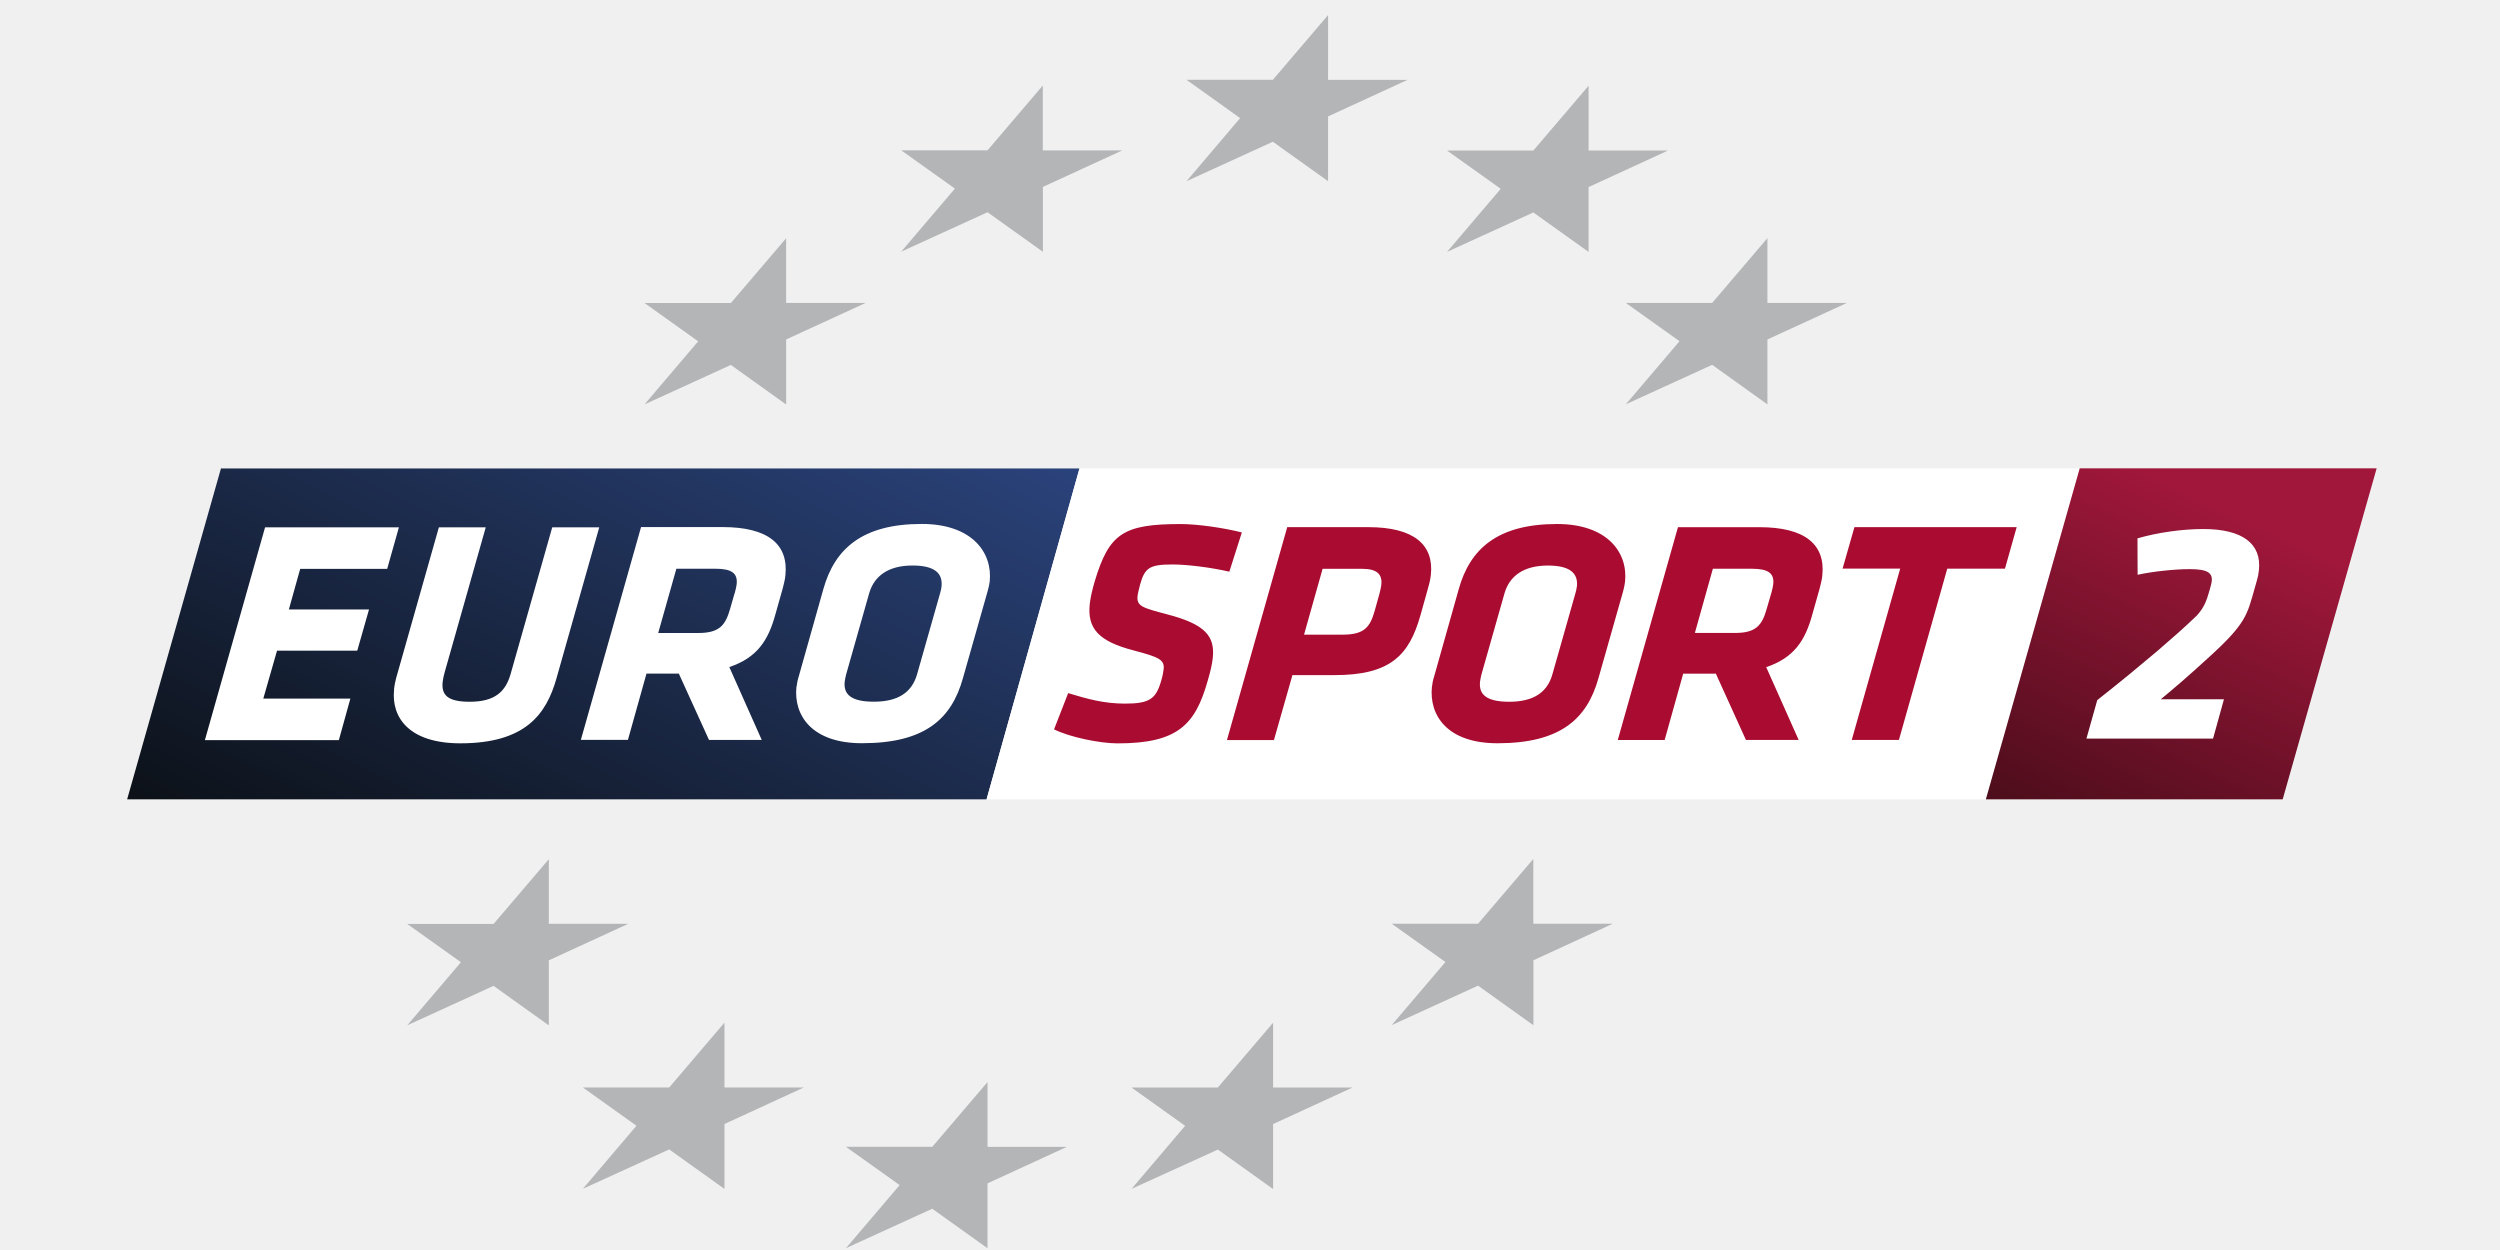
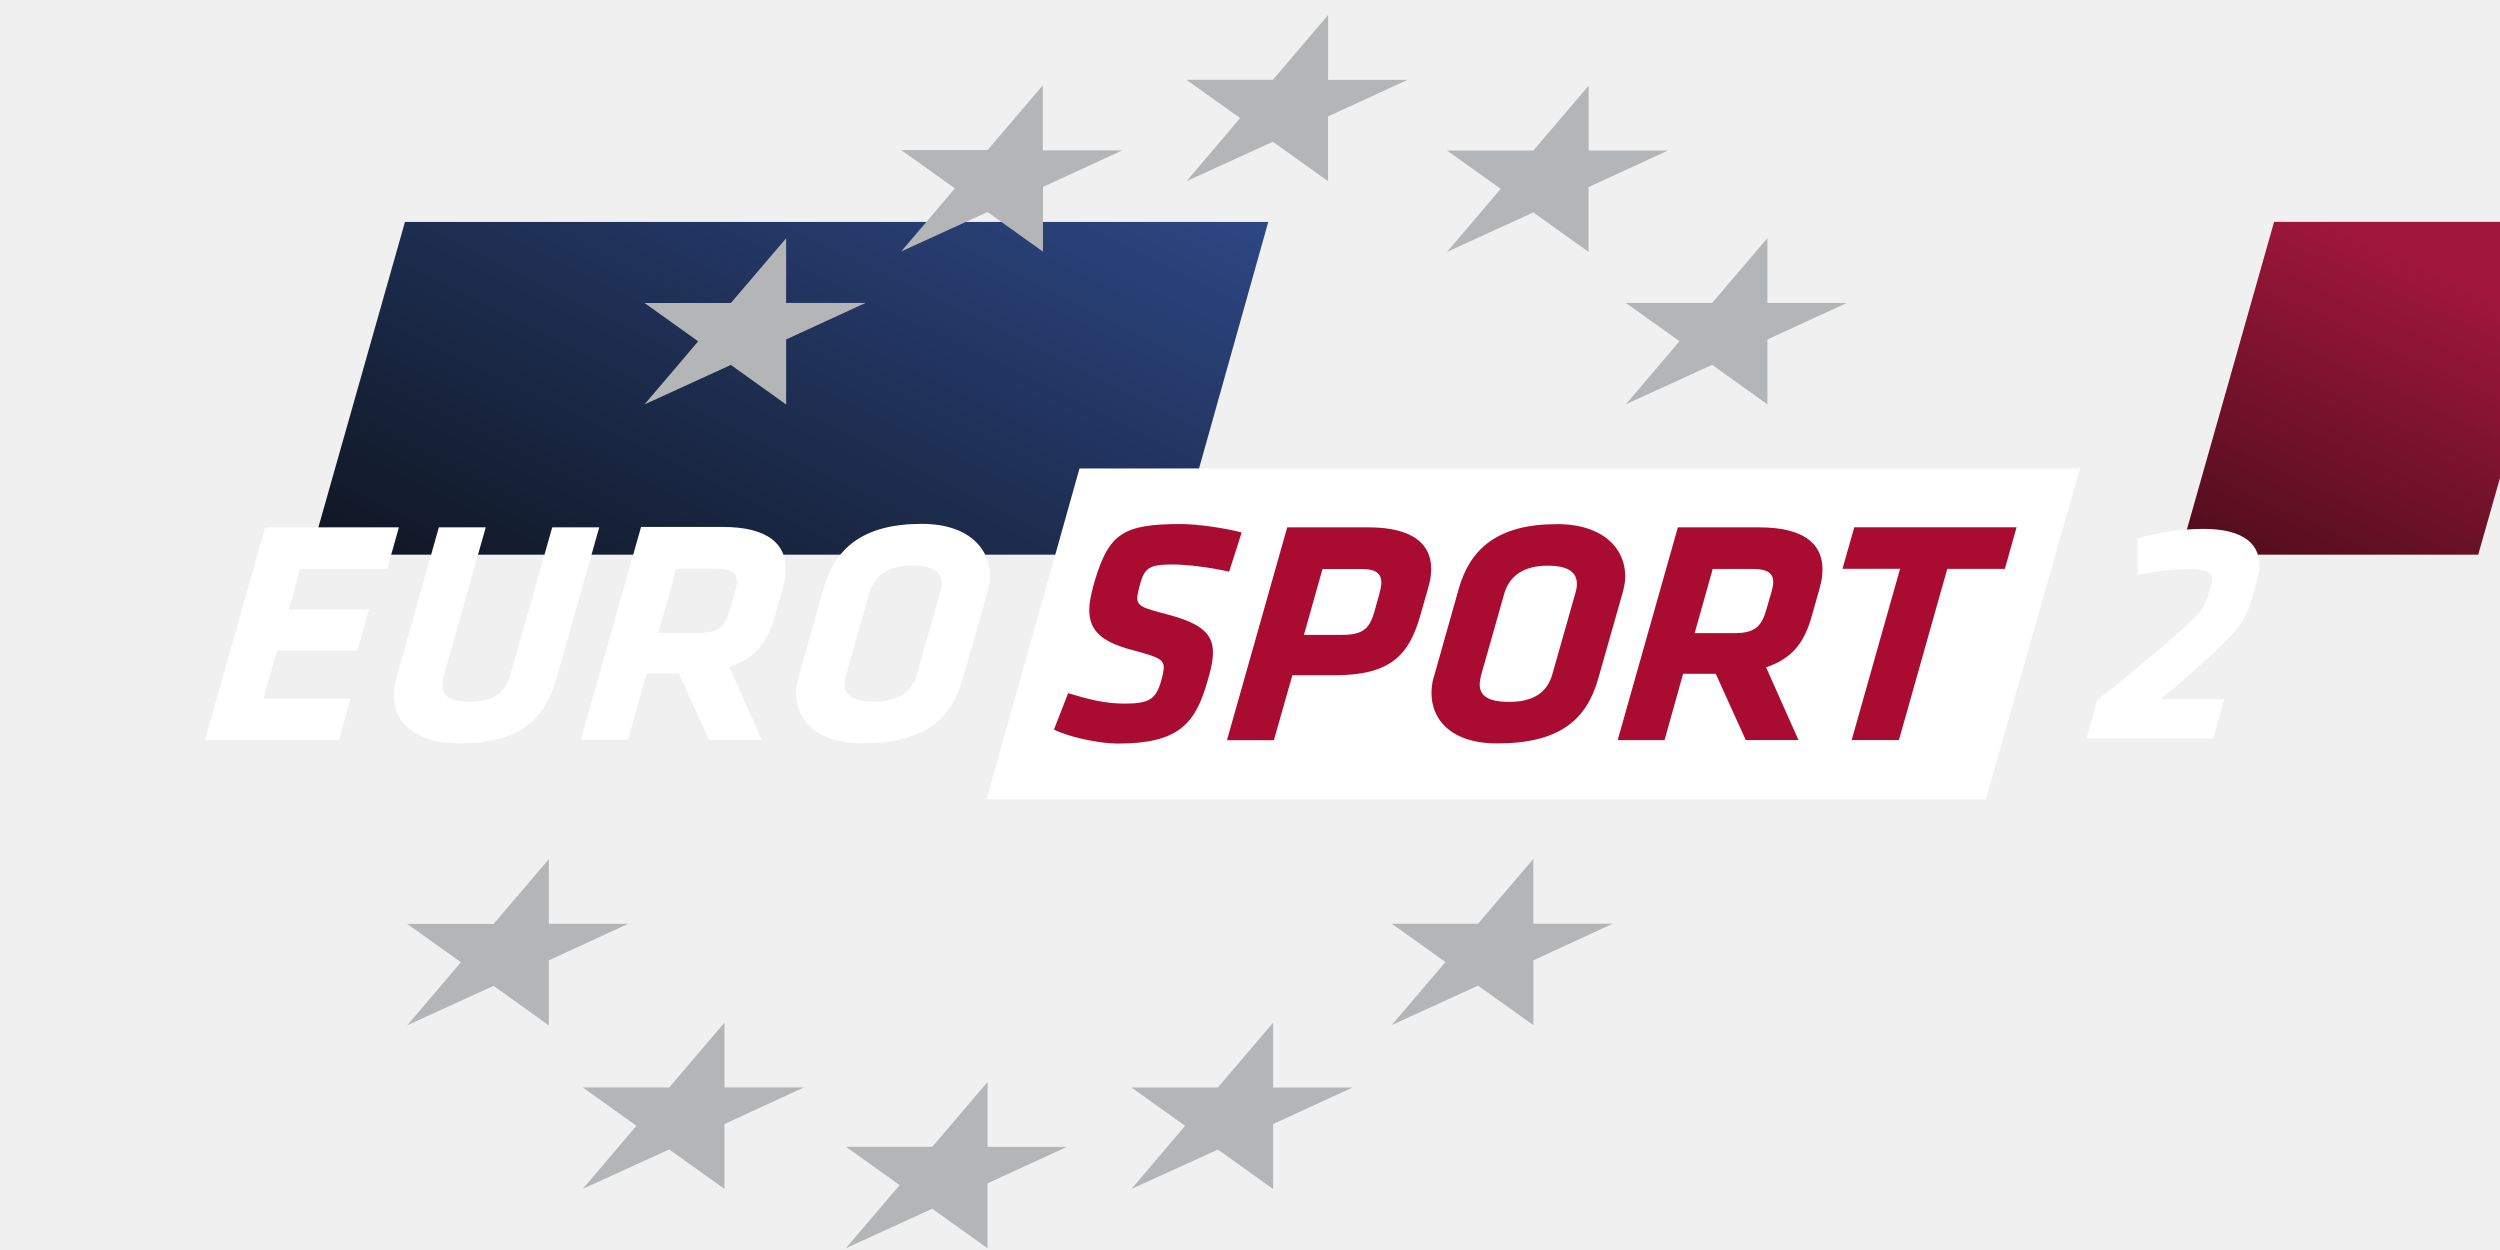
<svg xmlns="http://www.w3.org/2000/svg" width="128" height="64">
  <defs>
-     <linearGradient x2="1" gradientUnits="userSpaceOnUse" gradientTransform="matrix(-3.166 -6.754 -6.754 3.166 333.539 421.854)">
+     <linearGradient x2="1" gradientUnits="userSpaceOnUse" gradientTransform="matrix(-3.2 -6.8 -6.8 3.2 333.5 421.9)" id="b">
      <stop stop-color="#a1173b" offset="0" />
      <stop stop-color="#160707" offset=".775" />
      <stop stop-color="#160707" offset="1" />
    </linearGradient>
-     <linearGradient x2="1" gradientUnits="userSpaceOnUse" gradientTransform="matrix(-3.652 -7.459 -7.459 3.652 319.832 424.526)">
+     <linearGradient x2="1" gradientUnits="userSpaceOnUse" gradientTransform="scale(8.3) rotate(-116.1 35.2 13.5)" id="a">
      <stop stop-color="#2e4988" offset="0" />
      <stop stop-color="#0a0d0f" offset="1" />
    </linearGradient>
-     <linearGradient x2="1" gradientUnits="userSpaceOnUse" gradientTransform="matrix(-3.166 -6.754 -6.754 3.166 333.539 421.854)" id="b">
-       <stop stop-color="#a1173b" offset="0" />
-       <stop stop-color="#160707" offset=".775" />
-       <stop stop-color="#160707" offset="1" />
-     </linearGradient>
-     <linearGradient x2="1" gradientUnits="userSpaceOnUse" gradientTransform="matrix(-3.652 -7.459 -7.459 3.652 319.832 424.526)" id="a">
-       <stop stop-color="#2e4988" offset="0" />
-       <stop stop-color="#0a0d0f" offset="1" />
-     </linearGradient>
-     <clipPath>
-       <path d="M67.936 554.715H44.743v-11.422h23.193v11.422z" />
-     </clipPath>
  </defs>
-   <path fill="url(#a)" d="M314.304 422.266h8.184l-.886-3.155h-8.194l.896 3.16" transform="matrix(5.37 0 0 -5.37 -1676.492 2291.553)" />
-   <path fill="#fff" d="M55.27 23.985h51.22l-4.818 16.942h-51.16l4.758-16.942m-41.698 3.013h6.852l-.6 2.127H15.37l-.58 2.078h4.104l-.602 2.11h-4.108l-.703 2.454h4.458l-.59 2.127H10.49l3.082-10.896m6.6 8.292c.02-.178.06-.377.107-.56L22.47 27h2.4l-2.1 7.41c-.053.178-.085.34-.106.505-.07.655.236 1.015 1.38 1.015 1.31 0 1.842-.526 2.1-1.423L28.274 27h2.407l-2.19 7.733c-.52 1.837-1.59 3.325-4.92 3.325-2.63 0-3.55-1.327-3.392-2.766m17.44-4.927c.055-.183.09-.376.098-.456.06-.56-.256-.79-1.09-.79H34.63l-.93 3.29h2.06c1.066 0 1.38-.39 1.62-1.23l.235-.817zm-2.86 4.124H33.1l-.95 3.392h-2.41l3.082-10.895h4.172c2.336 0 3.39.886 3.217 2.486-.02.214-.08.43-.14.67l-.37 1.31c-.37 1.36-.95 2.224-2.36 2.702l1.66 3.73h-2.7l-1.547-3.4m13.452-4.45c.07-.67-.328-1.08-1.487-1.08-1.24 0-1.955.537-2.213 1.407l-1.18 4.156c-.034.13-.06.26-.077.38-.07.65.317 1.03 1.493 1.03 1.247 0 1.95-.48 2.214-1.41l1.18-4.154c.033-.113.06-.23.07-.328zm-7.42 5.117c.02-.16.052-.344.106-.505l1.268-4.5c.575-2.026 1.96-3.32 5.032-3.32 2.582 0 3.64 1.47 3.48 2.96-.02.15-.06.327-.108.493L49.3 34.73c-.584 2.08-1.943 3.323-5.165 3.323-2.568 0-3.513-1.422-3.357-2.9" />
-   <path fill="#aa0c31" d="M53.97 37.335l.72-1.847c1.016.31 1.86.537 2.906.537 1.272 0 1.595-.242 1.863-1.192.07-.23.1-.425.12-.575.05-.49-.26-.618-1.55-.96-1.767-.463-2.368-1.102-2.234-2.375.04-.343.13-.735.26-1.176.734-2.422 1.442-2.916 4.4-2.916.834 0 2.19.19 3.127.43l-.64 2.01c-.94-.22-2.17-.37-2.906-.37-1.176 0-1.423.166-1.664 1.03-.06.247-.113.44-.13.59-.053.52.264.6 1.504.93 1.978.51 2.466 1.13 2.348 2.244-.038.343-.13.72-.26 1.16-.632 2.24-1.52 3.206-4.61 3.206-.897 0-2.454-.314-3.26-.72m16.66-6.924c.052-.2.084-.36.1-.473.06-.557-.24-.82-.977-.82h-2.03l-.95 3.37h1.98c1.113 0 1.4-.39 1.634-1.21l.242-.866zm-4.454 4.156l-.944 3.317H62.82l3.086-10.9h4.153c2.334 0 3.37.9 3.2 2.453-.02.23-.11.575-.19.838l-.343 1.225c-.575 2.03-1.52 3.06-4.398 3.06h-2.16m14.57-4.53c.07-.67-.328-1.08-1.487-1.08-1.245 0-1.96.538-2.217 1.408l-1.18 4.156c-.033.13-.06.26-.076.38-.07.65.317 1.03 1.493 1.03 1.245 0 1.95-.477 2.212-1.406l1.18-4.155c.033-.115.06-.23.07-.33zm-7.42 5.118c.015-.16.052-.344.106-.505l1.268-4.5c.57-2.026 1.96-3.32 5.03-3.32 2.58 0 3.64 1.47 3.48 2.96-.018.15-.056.327-.1.493l-1.264 4.45c-.586 2.08-1.945 3.323-5.167 3.323-2.567 0-3.51-1.423-3.356-2.9m17.377-4.79c.054-.182.09-.375.097-.455.064-.56-.26-.79-1.09-.79h-2l-.922 3.287h2.062c1.062 0 1.38-.39 1.615-1.23l.237-.816zm-2.86 4.126H86.18l-.95 3.396h-2.4l3.082-10.895h4.172c2.336 0 3.39.887 3.217 2.487-.02.21-.08.43-.14.67l-.37 1.31c-.37 1.36-.95 2.22-2.36 2.7l1.66 3.724h-2.7l-1.543-3.4m9.387 3.4H94.81l2.48-8.77h-2.95l.607-2.124h8.307l-.6 2.127H99.7l-2.475 8.767" />
-   <path fill="#b3b5b7" d="M40.25 20.71l-2.83-2.025-4.42 2.02 2.746-3.23L33 15.515h4.42l2.83-3.316v3.312h4.066l-4.065 1.87v3.323m13.14-7.815l-2.83-2.023-4.42 2.02 2.75-3.23-2.75-1.96h4.42l2.83-3.317V7.7h4.07l-4.064 1.87v3.324M68 9.28l-2.83-2.023-4.42 2.02 2.744-3.23-2.744-1.96h4.42L67.998.77v3.32h4.064l-4.065 1.87v3.323m13.34 3.617l-2.83-2.023-4.42 2.02 2.75-3.23-2.75-1.96h4.42l2.83-3.317v3.318H85.4l-4.064 1.87V12.9m9.156 7.804l-2.83-2.024-4.42 2.02 2.75-3.23-2.75-1.96h4.42l2.83-3.317v3.318h4.065l-4.065 1.87v3.33M78.506 52.49l-2.83-2.025-4.42 2.02 2.75-3.23-2.75-1.96h4.42l2.83-3.317v3.318h4.065l-4.06 1.87v3.323M50.56 63.91l-2.83-2.023-4.418 2.02 2.75-3.23-2.75-1.96h4.42l2.83-3.317v3.318h4.064l-4.065 1.87v3.323M28.1 52.5l-2.83-2.024-4.42 2.02 2.75-3.23-2.75-1.96h4.42l2.83-3.317v3.31h4.065l-4.065 1.87v3.33m37.085 8.383l-2.83-2.024-4.42 2.012 2.743-3.228-2.745-1.96h4.42l2.83-3.32v3.32h4.065l-4.065 1.87v3.322m-28.09 0l-2.83-2.024-4.42 2.017 2.743-3.228-2.743-1.96h4.42l2.83-3.32v3.32h4.064l-4.064 1.87v3.322" />
-   <path fill="url(#b)" d="M332.026 422.267h2.83l-.896-3.156h-2.83l.896 3.16" transform="matrix(5.37 0 0 -5.37 -1676.492 2291.553)" />
-   <path fill="#fff" d="M107.378 35.847c1.52-1.208 1.756-1.407 3.083-2.52.85-.735 1.36-1.18 2.02-1.814.35-.392.484-.703.645-1.278l.08-.296c.16-.59-.13-.8-1.095-.8-.77 0-1.913.122-2.665.29l-.007-1.865c1.01-.296 2.304-.478 3.367-.478 2.03 0 2.995.767 2.85 2.11-.02.2-.054.36-.108.542l-.102.36c-.397 1.39-.423 1.814-2.416 3.613-1.054.965-1.65 1.47-2.4 2.093h3.236l-.558 2.013h-6.483l.558-1.983" />
+   <path fill="url(#a)" d="M314.304 422.266h8.184l-.886-3.155h-8.194l.896 3.16" transform="matrix(5.4 0 0 -5.4 -1676.5 2291.6)" />
+   <path fill="#fff" d="M55.27 23.985h51.22l-4.818 16.942h-51.16l4.758-16.942m-41.698 3.013h6.852l-.6 2.127H15.37l-.58 2.078h4.104l-.602 2.11h-4.108l-.703 2.454h4.46l-.59 2.127h-6.86l3.09-10.896m6.6 8.292c.02-.178.06-.377.107-.56L22.47 27h2.4l-2.1 7.41c-.053.178-.085.34-.106.505-.07.655.236 1.015 1.38 1.015 1.31 0 1.842-.526 2.1-1.423L28.274 27h2.407l-2.19 7.733c-.52 1.837-1.59 3.325-4.92 3.325-2.63 0-3.55-1.327-3.39-2.766m17.44-4.927c.06-.183.09-.376.1-.456.06-.56-.25-.79-1.09-.79h-2l-.93 3.29h2.06c1.07 0 1.38-.39 1.62-1.23l.24-.82zm-2.86 4.124H33.1l-.95 3.39h-2.41l3.082-10.9h4.172c2.336 0 3.39.884 3.217 2.484-.02.214-.08.43-.14.67l-.37 1.31c-.37 1.36-.95 2.224-2.36 2.702L39 37.88h-2.7l-1.542-3.4m13.452-4.45c.07-.67-.33-1.08-1.488-1.08-1.24 0-1.955.537-2.213 1.407l-1.18 4.156c-.04.13-.06.26-.08.38-.07.65.312 1.03 1.49 1.03 1.25 0 1.95-.48 2.212-1.41l1.18-4.154c.033-.118.06-.23.07-.33zm-7.42 5.117c.02-.16.05-.344.105-.505l1.268-4.5c.576-2.026 1.96-3.32 5.033-3.32 2.582 0 3.64 1.47 3.48 2.96-.02.15-.06.327-.108.493L49.3 34.73c-.584 2.08-1.943 3.323-5.165 3.323-2.568 0-3.513-1.422-3.357-2.9" />
+   <path fill="#aa0c31" d="M53.97 37.335l.72-1.847c1.016.31 1.86.537 2.906.537 1.272 0 1.595-.242 1.863-1.192.07-.23.1-.425.12-.575.05-.49-.26-.618-1.55-.96-1.77-.463-2.37-1.102-2.24-2.375.04-.343.13-.735.26-1.176.73-2.422 1.44-2.916 4.4-2.916.83 0 2.19.19 3.124.43l-.64 2.01c-.94-.22-2.17-.37-2.906-.37-1.176 0-1.423.17-1.664 1.03-.06.25-.11.44-.13.59-.05.52.266.6 1.506.93 1.978.51 2.466 1.13 2.348 2.25-.036.346-.13.72-.26 1.16-.63 2.24-1.52 3.21-4.61 3.21-.895 0-2.452-.314-3.26-.72m16.66-6.924c.054-.2.086-.36.1-.473.06-.557-.24-.82-.975-.82h-2.03l-.95 3.37h1.98c1.113 0 1.4-.39 1.634-1.21l.242-.866zm-4.45 4.155l-.945 3.317H62.82l3.086-10.9h4.153c2.33 0 3.37.9 3.2 2.453-.02.23-.11.572-.19.835l-.35 1.226c-.577 2.03-1.52 3.06-4.4 3.06h-2.16m14.57-4.53c.07-.67-.328-1.08-1.487-1.08-1.245 0-1.96.538-2.217 1.408l-1.18 4.155c-.033.13-.06.26-.076.38-.07.65.318 1.03 1.494 1.03 1.247 0 1.95-.477 2.214-1.406l1.18-4.156c.033-.112.06-.23.07-.33zm-7.42 5.118c.015-.16.052-.345.106-.506l1.27-4.5c.57-2.024 1.96-3.32 5.03-3.32 2.58 0 3.64 1.47 3.48 2.96-.02.15-.057.33-.1.495l-1.265 4.45c-.585 2.08-1.944 3.323-5.166 3.323-2.568 0-3.51-1.423-3.357-2.9m17.377-4.79c.055-.18.09-.375.098-.455.06-.56-.26-.79-1.09-.79h-2l-.925 3.288h2.063c1.06 0 1.38-.39 1.615-1.23l.236-.816zm-2.86 4.126h-1.65l-.95 3.397h-2.4l3.082-10.895h4.17c2.337 0 3.39.887 3.218 2.487-.02.21-.08.43-.14.67l-.37 1.31c-.37 1.36-.95 2.22-2.36 2.7l1.66 3.725h-2.7l-1.54-3.4m9.39 3.4h-2.43l2.48-8.77h-2.95l.606-2.126h8.308l-.6 2.13H99.7l-2.475 8.766" />
+   <path fill="#b3b5b7" d="M40.25 20.71l-2.83-2.025-4.42 2.02 2.746-3.23L33 15.515h4.42l2.83-3.316v3.31h4.066l-4.065 1.87v3.32m13.14-7.82l-2.83-2.024-4.42 2.02 2.75-3.23-2.75-1.96h4.42l2.83-3.317V7.7h4.07L53.4 9.57v3.324M68 9.28l-2.83-2.023-4.42 2.02 2.744-3.23-2.744-1.96h4.42L67.998.77v3.32h4.064l-4.065 1.87v3.323m13.34 3.617l-2.83-2.023-4.42 2.02 2.75-3.23-2.75-1.96h4.42l2.83-3.317v3.318H85.4l-4.064 1.87V12.9m9.156 7.804l-2.83-2.024-4.42 2.02 2.75-3.23-2.75-1.96h4.42l2.83-3.317v3.318h4.065l-4.065 1.87v3.33M78.506 52.49l-2.83-2.025-4.42 2.02 2.75-3.23-2.75-1.96h4.42l2.83-3.317v3.318h4.065l-4.06 1.87v3.323M50.56 63.91l-2.83-2.023-4.418 2.02 2.75-3.23-2.75-1.96h4.42l2.83-3.317v3.318h4.064l-4.065 1.87v3.323M28.1 52.5l-2.83-2.024-4.42 2.02 2.75-3.23-2.75-1.96h4.42l2.83-3.317v3.31h4.065L28.1 49.17v3.33m37.085 8.382l-2.83-2.024-4.42 2.012 2.743-3.228-2.745-1.96h4.42l2.83-3.32v3.32h4.065l-4.065 1.87v3.322m-28.09 0l-2.83-2.024-4.42 2.017 2.743-3.228-2.743-1.96h4.42l2.83-3.32v3.32h4.064l-4.064 1.87v3.32" />
+   <path fill="url(#b)" d="M332.026 422.267h2.83l-.896-3.156h-2.83l.896 3.16" transform="matrix(5.4 0 0 -5.4 -1676.5 2291.6)" />
+   <path fill="#fff" d="M107.378 35.847c1.52-1.208 1.756-1.407 3.083-2.52.85-.735 1.36-1.18 2.02-1.814.35-.392.49-.703.65-1.278l.08-.296c.16-.59-.13-.8-1.09-.8-.77 0-1.913.12-2.665.29l-.007-1.87c1.01-.3 2.304-.48 3.367-.48 2.03 0 2.993.765 2.85 2.11-.02.2-.056.36-.11.54l-.103.36c-.397 1.39-.423 1.814-2.416 3.613-1.05.965-1.65 1.47-2.4 2.093h3.24l-.56 2.013h-6.484l.556-1.983" />
</svg>
